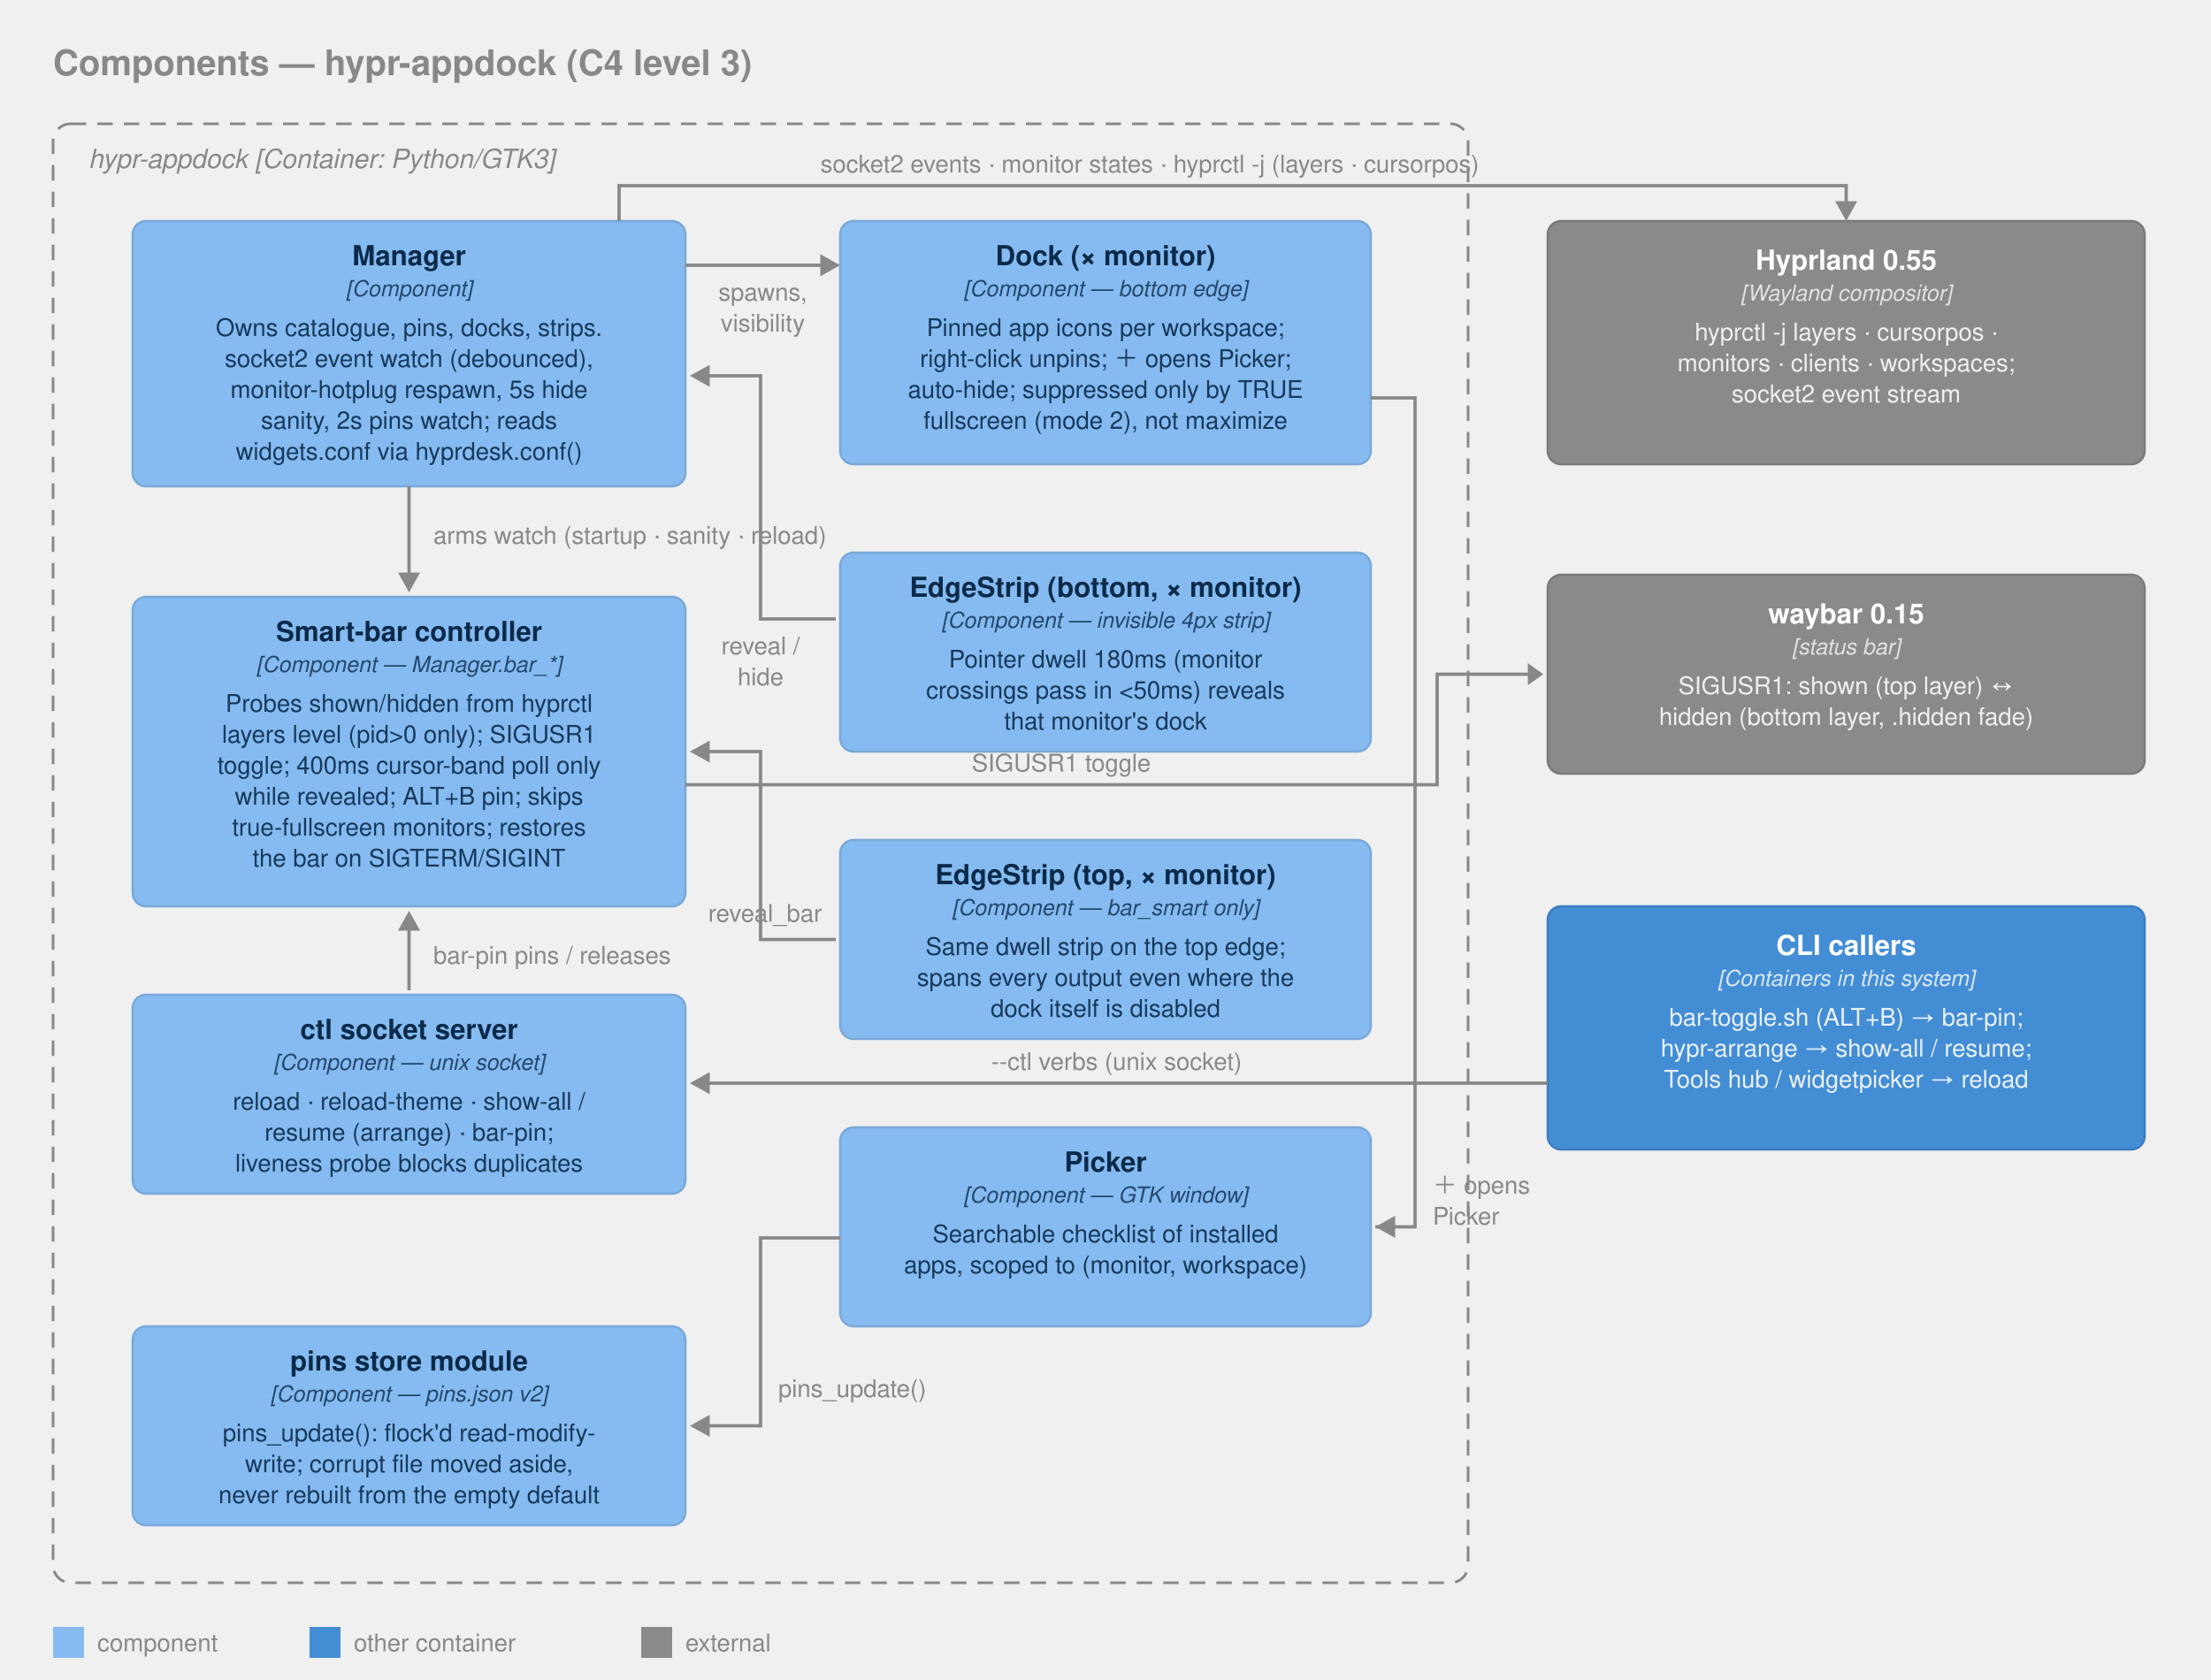
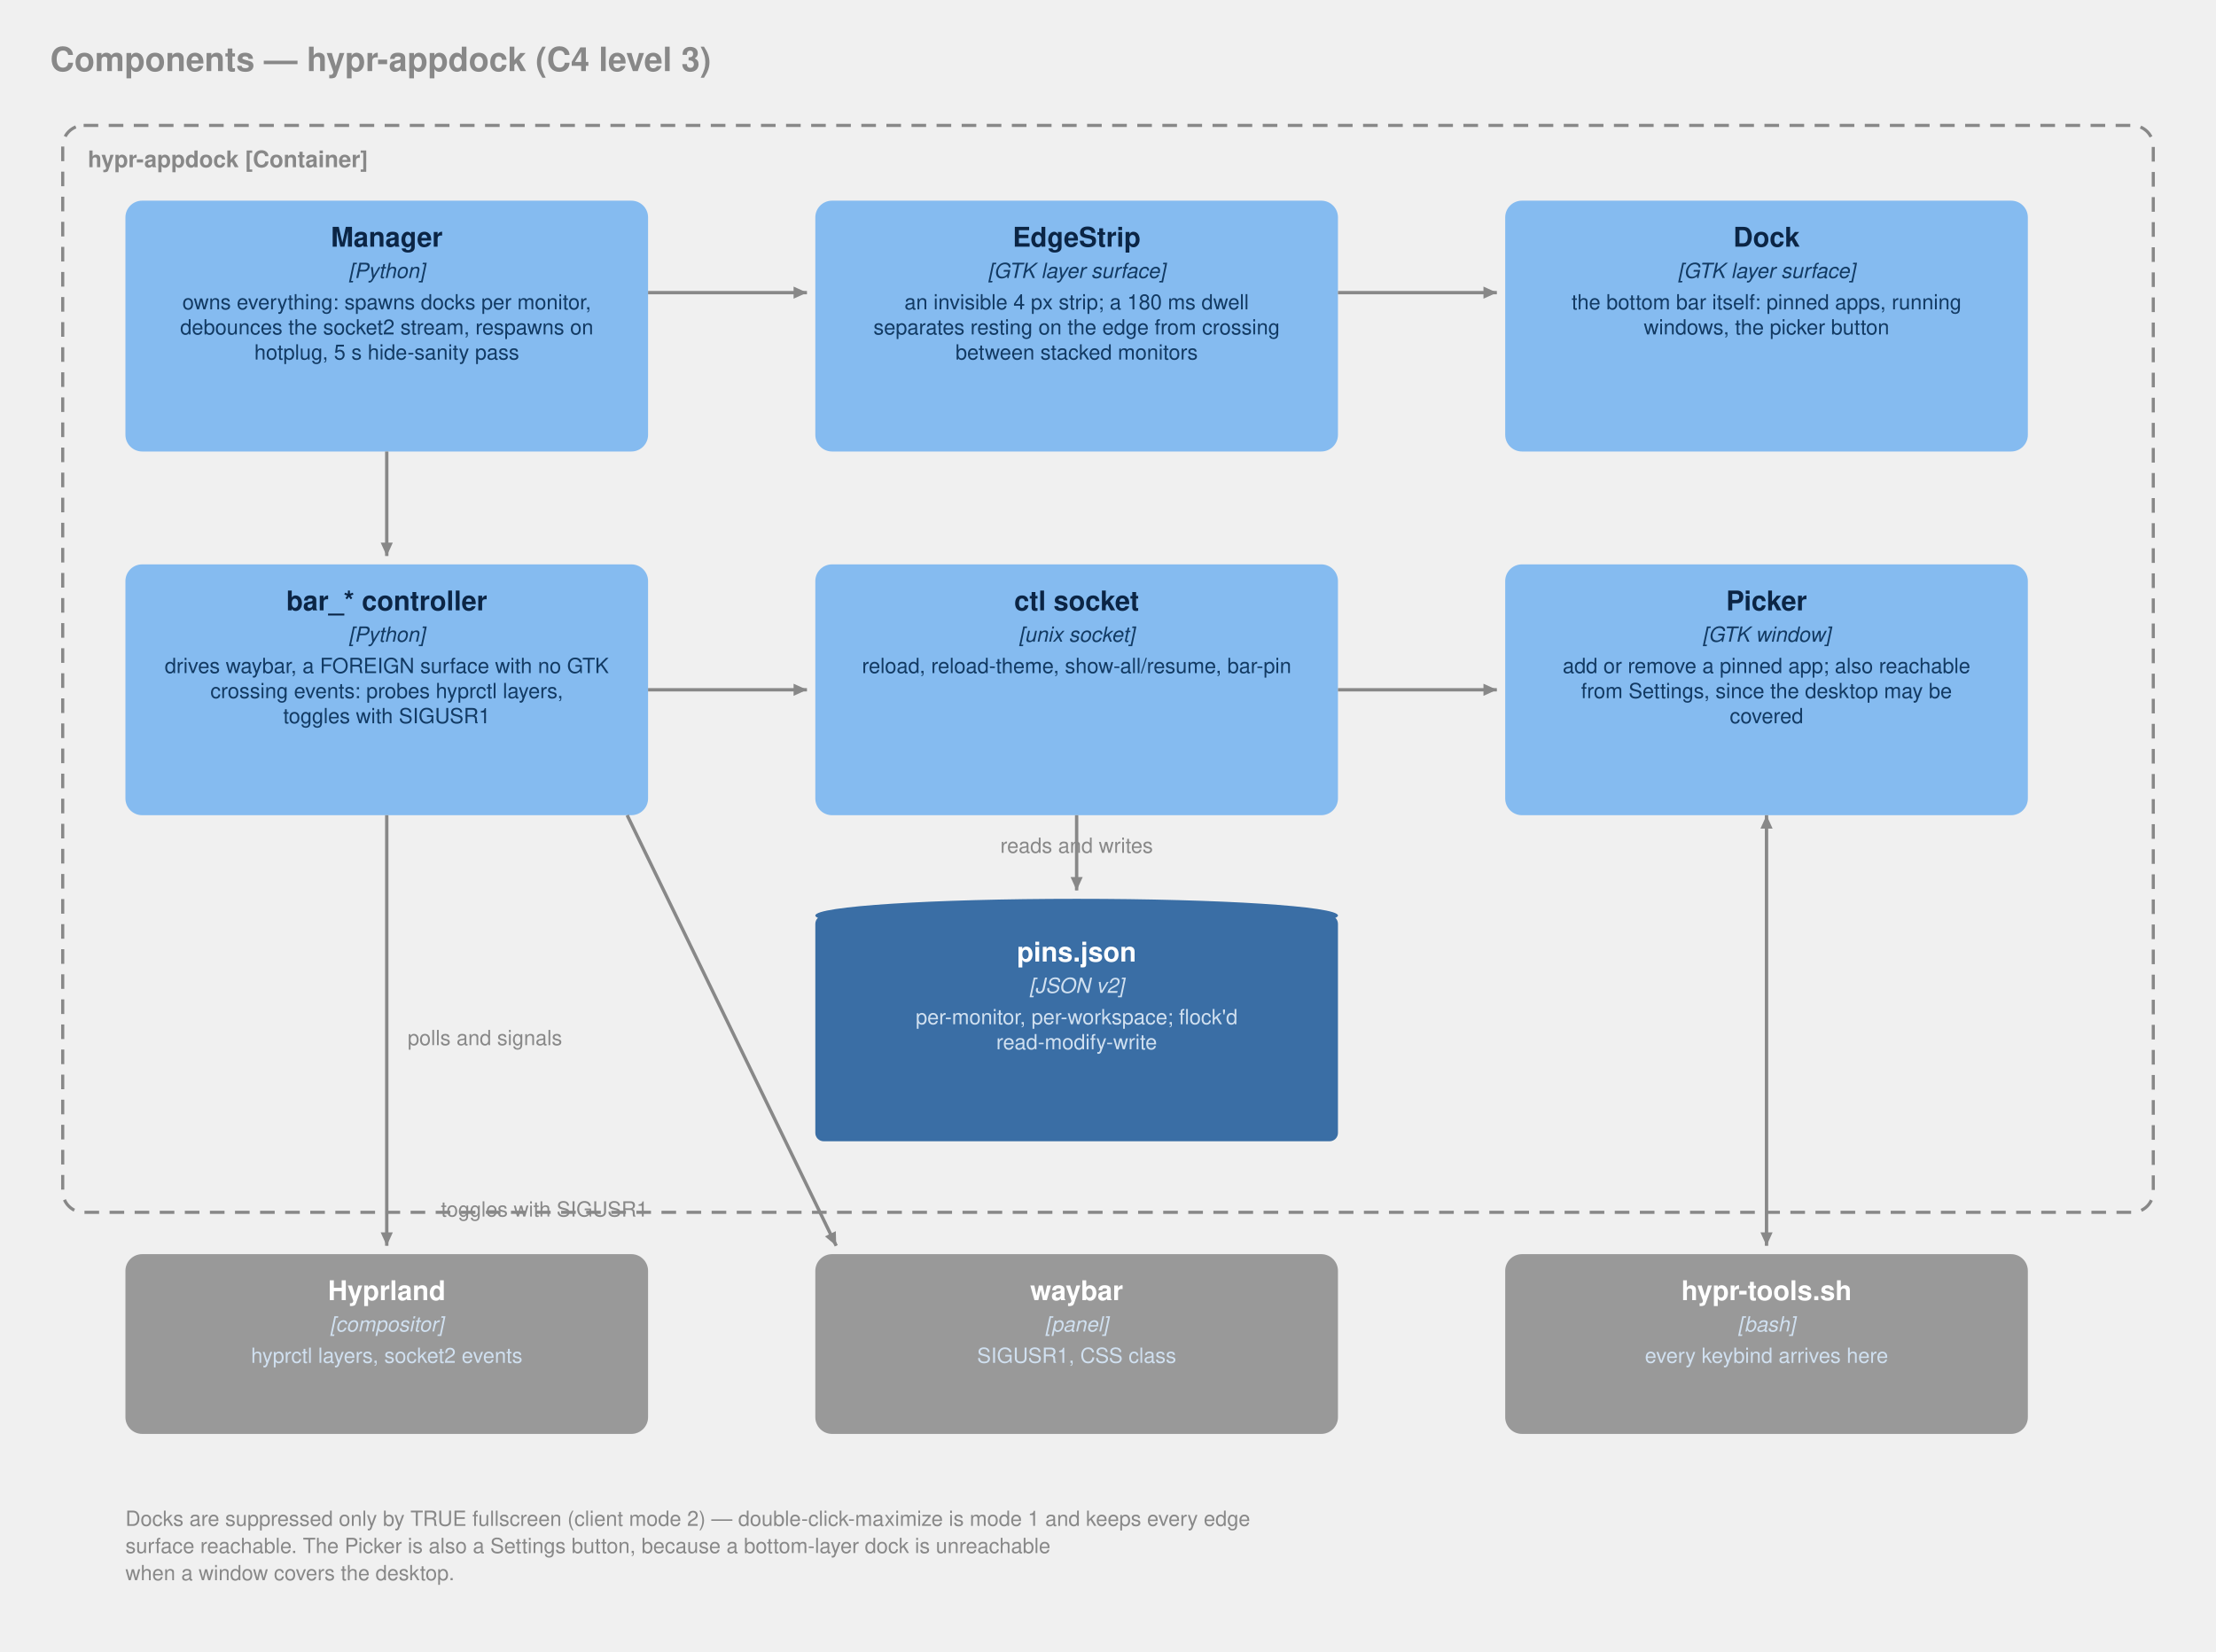
- <svg xmlns="http://www.w3.org/2000/svg" viewBox="0 0 1000 760" font-family="Segoe UI, Helvetica, Arial, sans-serif">
+ <svg xmlns="http://www.w3.org/2000/svg" viewBox="0 0 1060 790" width="900" font-family="Segoe UI, Helvetica, Arial, sans-serif">
  <text x="24" y="34" font-size="16" font-weight="700" fill="#888888">Components — hypr-appdock (C4 level 3)</text>
-   <rect x="24" y="56" width="640" height="660" rx="8" fill="none" stroke="#888888" stroke-width="1.2" stroke-dasharray="7,5" />
-   <text x="40" y="76" font-size="12" font-style="italic" fill="#888888">hypr-appdock [Container: Python/GTK3]</text>
-   <rect x="60" y="100" width="250" height="120" rx="6" fill="#85bbf0" stroke="#78a8d8" />
+   <rect x="30" y="60" width="1000" height="520" rx="10" fill="none" stroke="#888888" stroke-width="1.5" stroke-dasharray="7 5" />
+   <text x="42" y="80" font-size="11" font-weight="600" fill="#888888">hypr-appdock [Container]</text>
+   <rect x="60" y="96" width="250" height="120" rx="8" fill="#85bbf0" />
  <g text-anchor="middle">
-     <text x="185" y="120" font-size="12.5" font-weight="600" fill="#0b2a4a">Manager</text>
-     <text x="185" y="134" font-size="10" font-style="italic" fill="#23486e">[Component]</text>
-     <text x="185" y="152" font-size="11" fill="#16395c">Owns catalogue, pins, docks, strips.</text>
-     <text x="185" y="166" font-size="11" fill="#16395c">socket2 event watch (debounced),</text>
-     <text x="185" y="180" font-size="11" fill="#16395c">monitor-hotplug respawn, 5s hide</text>
-     <text x="185" y="194" font-size="11" fill="#16395c">sanity, 2s pins watch; reads</text>
-     <text x="185" y="208" font-size="11" fill="#16395c">widgets.conf via hyprdesk.conf()</text>
+     <text x="185" y="118" font-size="13" font-weight="600" fill="#0b2545">Manager</text>
+     <text x="185" y="133" font-size="10" font-style="italic" fill="#123a63">[Python]</text>
+     <text x="185" y="148" font-size="10" fill="#123a63">owns everything: spawns docks per monitor,</text>
+     <text x="185" y="160" font-size="10" fill="#123a63">debounces the socket2 stream, respawns on</text>
+     <text x="185" y="172" font-size="10" fill="#123a63">hotplug, 5 s hide-sanity pass</text>
  </g>
-   <rect x="60" y="270" width="250" height="140" rx="6" fill="#85bbf0" stroke="#78a8d8" />
+   <rect x="390" y="96" width="250" height="120" rx="8" fill="#85bbf0" />
  <g text-anchor="middle">
-     <text x="185" y="290" font-size="12.5" font-weight="600" fill="#0b2a4a">Smart-bar controller</text>
-     <text x="185" y="304" font-size="10" font-style="italic" fill="#23486e">[Component — Manager.bar_*]</text>
-     <text x="185" y="322" font-size="11" fill="#16395c">Probes shown/hidden from hyprctl</text>
-     <text x="185" y="336" font-size="11" fill="#16395c">layers level (pid&gt;0 only); SIGUSR1</text>
-     <text x="185" y="350" font-size="11" fill="#16395c">toggle; 400ms cursor-band poll only</text>
-     <text x="185" y="364" font-size="11" fill="#16395c">while revealed; ALT+B pin; skips</text>
-     <text x="185" y="378" font-size="11" fill="#16395c">true-fullscreen monitors; restores</text>
-     <text x="185" y="392" font-size="11" fill="#16395c">the bar on SIGTERM/SIGINT</text>
+     <text x="515" y="118" font-size="13" font-weight="600" fill="#0b2545">EdgeStrip</text>
+     <text x="515" y="133" font-size="10" font-style="italic" fill="#123a63">[GTK layer surface]</text>
+     <text x="515" y="148" font-size="10" fill="#123a63">an invisible 4 px strip; a 180 ms dwell</text>
+     <text x="515" y="160" font-size="10" fill="#123a63">separates resting on the edge from crossing</text>
+     <text x="515" y="172" font-size="10" fill="#123a63">between stacked monitors</text>
  </g>
-   <rect x="60" y="450" width="250" height="90" rx="6" fill="#85bbf0" stroke="#78a8d8" />
+   <rect x="720" y="96" width="250" height="120" rx="8" fill="#85bbf0" />
  <g text-anchor="middle">
-     <text x="185" y="470" font-size="12.5" font-weight="600" fill="#0b2a4a">ctl socket server</text>
-     <text x="185" y="484" font-size="10" font-style="italic" fill="#23486e">[Component — unix socket]</text>
-     <text x="185" y="502" font-size="11" fill="#16395c">reload · reload-theme · show-all /</text>
-     <text x="185" y="516" font-size="11" fill="#16395c">resume (arrange) · bar-pin;</text>
-     <text x="185" y="530" font-size="11" fill="#16395c">liveness probe blocks duplicates</text>
+     <text x="845" y="118" font-size="13" font-weight="600" fill="#0b2545">Dock</text>
+     <text x="845" y="133" font-size="10" font-style="italic" fill="#123a63">[GTK layer surface]</text>
+     <text x="845" y="148" font-size="10" fill="#123a63">the bottom bar itself: pinned apps, running</text>
+     <text x="845" y="160" font-size="10" fill="#123a63">windows, the picker button</text>
  </g>
-   <rect x="60" y="600" width="250" height="90" rx="6" fill="#85bbf0" stroke="#78a8d8" />
+   <rect x="60" y="270" width="250" height="120" rx="8" fill="#85bbf0" />
  <g text-anchor="middle">
-     <text x="185" y="620" font-size="12.5" font-weight="600" fill="#0b2a4a">pins store module</text>
-     <text x="185" y="634" font-size="10" font-style="italic" fill="#23486e">[Component — pins.json v2]</text>
-     <text x="185" y="652" font-size="11" fill="#16395c">pins_update(): flock'd read-modify-</text>
-     <text x="185" y="666" font-size="11" fill="#16395c">write; corrupt file moved aside,</text>
-     <text x="185" y="680" font-size="11" fill="#16395c">never rebuilt from the empty default</text>
+     <text x="185" y="292" font-size="13" font-weight="600" fill="#0b2545">bar_* controller</text>
+     <text x="185" y="307" font-size="10" font-style="italic" fill="#123a63">[Python]</text>
+     <text x="185" y="322" font-size="10" fill="#123a63">drives waybar, a FOREIGN surface with no GTK</text>
+     <text x="185" y="334" font-size="10" fill="#123a63">crossing events: probes hyprctl layers,</text>
+     <text x="185" y="346" font-size="10" fill="#123a63">toggles with SIGUSR1</text>
  </g>
-   <rect x="380" y="100" width="240" height="110" rx="6" fill="#85bbf0" stroke="#78a8d8" />
+   <rect x="390" y="270" width="250" height="120" rx="8" fill="#85bbf0" />
  <g text-anchor="middle">
-     <text x="500" y="120" font-size="12.5" font-weight="600" fill="#0b2a4a">Dock (× monitor)</text>
-     <text x="500" y="134" font-size="10" font-style="italic" fill="#23486e">[Component — bottom edge]</text>
-     <text x="500" y="152" font-size="11" fill="#16395c">Pinned app icons per workspace;</text>
-     <text x="500" y="166" font-size="11" fill="#16395c">right-click unpins; ＋ opens Picker;</text>
-     <text x="500" y="180" font-size="11" fill="#16395c">auto-hide; suppressed only by TRUE</text>
-     <text x="500" y="194" font-size="11" fill="#16395c">fullscreen (mode 2), not maximize</text>
+     <text x="515" y="292" font-size="13" font-weight="600" fill="#0b2545">ctl socket</text>
+     <text x="515" y="307" font-size="10" font-style="italic" fill="#123a63">[unix socket]</text>
+     <text x="515" y="322" font-size="10" fill="#123a63">reload, reload-theme, show-all/resume, bar-pin</text>
  </g>
-   <rect x="380" y="250" width="240" height="90" rx="6" fill="#85bbf0" stroke="#78a8d8" />
+   <rect x="720" y="270" width="250" height="120" rx="8" fill="#85bbf0" />
  <g text-anchor="middle">
-     <text x="500" y="270" font-size="12.5" font-weight="600" fill="#0b2a4a">EdgeStrip (bottom, × monitor)</text>
-     <text x="500" y="284" font-size="10" font-style="italic" fill="#23486e">[Component — invisible 4px strip]</text>
-     <text x="500" y="302" font-size="11" fill="#16395c">Pointer dwell 180ms (monitor</text>
-     <text x="500" y="316" font-size="11" fill="#16395c">crossings pass in &lt;50ms) reveals</text>
-     <text x="500" y="330" font-size="11" fill="#16395c">that monitor's dock</text>
+     <text x="845" y="292" font-size="13" font-weight="600" fill="#0b2545">Picker</text>
+     <text x="845" y="307" font-size="10" font-style="italic" fill="#123a63">[GTK window]</text>
+     <text x="845" y="322" font-size="10" fill="#123a63">add or remove a pinned app; also reachable</text>
+     <text x="845" y="334" font-size="10" fill="#123a63">from Settings, since the desktop may be</text>
+     <text x="845" y="346" font-size="10" fill="#123a63">covered</text>
  </g>
-   <rect x="380" y="380" width="240" height="90" rx="6" fill="#85bbf0" stroke="#78a8d8" />
+   <ellipse cx="515" cy="438" rx="125" ry="8" fill="#3a6ea5" />
+   <rect x="390" y="438" width="250" height="108" rx="4" fill="#3a6ea5" />
  <g text-anchor="middle">
-     <text x="500" y="400" font-size="12.5" font-weight="600" fill="#0b2a4a">EdgeStrip (top, × monitor)</text>
-     <text x="500" y="414" font-size="10" font-style="italic" fill="#23486e">[Component — bar_smart only]</text>
-     <text x="500" y="432" font-size="11" fill="#16395c">Same dwell strip on the top edge;</text>
-     <text x="500" y="446" font-size="11" fill="#16395c">spans every output even where the</text>
-     <text x="500" y="460" font-size="11" fill="#16395c">dock itself is disabled</text>
+     <text x="515" y="460" font-size="13" font-weight="600" fill="#ffffff">pins.json</text>
+     <text x="515" y="475" font-size="10" font-style="italic" fill="#d0e0f0">[JSON v2]</text>
+     <text x="515" y="490" font-size="10" fill="#d0e0f0">per-monitor, per-workspace; flock'd</text>
+     <text x="515" y="502" font-size="10" fill="#d0e0f0">read-modify-write</text>
  </g>
-   <rect x="380" y="510" width="240" height="90" rx="6" fill="#85bbf0" stroke="#78a8d8" />
+   <rect x="60" y="600" width="250" height="86" rx="8" fill="#999999" />
  <g text-anchor="middle">
-     <text x="500" y="530" font-size="12.5" font-weight="600" fill="#0b2a4a">Picker</text>
-     <text x="500" y="544" font-size="10" font-style="italic" fill="#23486e">[Component — GTK window]</text>
-     <text x="500" y="562" font-size="11" fill="#16395c">Searchable checklist of installed</text>
-     <text x="500" y="576" font-size="11" fill="#16395c">apps, scoped to (monitor, workspace)</text>
+     <text x="185" y="622" font-size="13" font-weight="600" fill="#ffffff">Hyprland</text>
+     <text x="185" y="637" font-size="10" font-style="italic" fill="#d0e0f0">[compositor]</text>
+     <text x="185" y="652" font-size="10" fill="#d0e0f0">hyprctl layers, socket2 events</text>
  </g>
-   <rect x="700" y="100" width="270" height="110" rx="6" fill="#8a8a8a" stroke="#7a7a7a" />
+   <rect x="390" y="600" width="250" height="86" rx="8" fill="#999999" />
  <g text-anchor="middle">
-     <text x="835" y="122" font-size="12.5" font-weight="600" fill="#ffffff">Hyprland 0.55</text>
-     <text x="835" y="136" font-size="10" font-style="italic" fill="#e2e2e2">[Wayland compositor]</text>
-     <text x="835" y="154" font-size="11" fill="#f0f0f0">hyprctl -j layers · cursorpos ·</text>
-     <text x="835" y="168" font-size="11" fill="#f0f0f0">monitors · clients · workspaces;</text>
-     <text x="835" y="182" font-size="11" fill="#f0f0f0">socket2 event stream</text>
+     <text x="515" y="622" font-size="13" font-weight="600" fill="#ffffff">waybar</text>
+     <text x="515" y="637" font-size="10" font-style="italic" fill="#d0e0f0">[panel]</text>
+     <text x="515" y="652" font-size="10" fill="#d0e0f0">SIGUSR1, CSS class</text>
  </g>
-   <rect x="700" y="260" width="270" height="90" rx="6" fill="#8a8a8a" stroke="#7a7a7a" />
+   <rect x="720" y="600" width="250" height="86" rx="8" fill="#999999" />
  <g text-anchor="middle">
-     <text x="835" y="282" font-size="12.5" font-weight="600" fill="#ffffff">waybar 0.15</text>
-     <text x="835" y="296" font-size="10" font-style="italic" fill="#e2e2e2">[status bar]</text>
-     <text x="835" y="314" font-size="11" fill="#f0f0f0">SIGUSR1: shown (top layer) ↔</text>
-     <text x="835" y="328" font-size="11" fill="#f0f0f0">hidden (bottom layer, .hidden fade)</text>
+     <text x="845" y="622" font-size="13" font-weight="600" fill="#ffffff">hypr-tools.sh</text>
+     <text x="845" y="637" font-size="10" font-style="italic" fill="#d0e0f0">[bash]</text>
+     <text x="845" y="652" font-size="10" fill="#d0e0f0">every keybind arrives here</text>
  </g>
-   <rect x="700" y="410" width="270" height="110" rx="6" fill="#438dd5" stroke="#3b7cc0" />
-   <g text-anchor="middle">
-     <text x="835" y="432" font-size="12.5" font-weight="600" fill="#ffffff">CLI callers</text>
-     <text x="835" y="446" font-size="10" font-style="italic" fill="#d8e8f8">[Containers in this system]</text>
-     <text x="835" y="464" font-size="11" fill="#eaf2fa">bar-toggle.sh (ALT+B) → bar-pin;</text>
-     <text x="835" y="478" font-size="11" fill="#eaf2fa">hypr-arrange → show-all / resume;</text>
-     <text x="835" y="492" font-size="11" fill="#eaf2fa">Tools hub / widgetpicker → reload</text>
-   </g>
-   <g stroke="#888888" stroke-width="1.5" fill="none">
-     <path d="M 310 120 L 378 120" />
-     <path d="M 378 280 L 344 280 L 344 170 L 314 170" />
-     <path d="M 185 220 L 185 266" />
-     <path d="M 378 425 L 344 425 L 344 340 L 314 340" />
-     <path d="M 185 448 L 185 414" />
-     <path d="M 280 100 L 280 84 L 835 84 L 835 96" />
-     <path d="M 310 355 L 650 355 L 650 305 L 696 305" />
-     <path d="M 620 180 L 640 180 L 640 555 L 622 555" />
-     <path d="M 380 560 L 344 560 L 344 645 L 314 645" />
-     <path d="M 700 490 L 314 490" />
-   </g>
-   <g fill="#888888">
-     <polygon points="371,115 371,125 380,120" />
-     <polygon points="321,165 321,175 312,170" />
-     <polygon points="180,259 190,259 185,268" />
-     <polygon points="321,335 321,345 312,340" />
-     <polygon points="180,421 190,421 185,412" />
-     <polygon points="830,91 840,91 835,100" />
-     <polygon points="691,300 691,310 698,305" />
-     <polygon points="631,550 631,560 622,555" />
-     <polygon points="321,640 321,650 312,645" />
-     <polygon points="321,485 321,495 312,490" />
-   </g>
-   <g font-size="11" fill="#888888">
-     <text x="345" y="136" text-anchor="middle">spawns,</text>
-     <text x="345" y="150" text-anchor="middle">visibility</text>
-     <text x="344" y="296" text-anchor="middle">reveal /</text>
-     <text x="344" y="310" text-anchor="middle">hide</text>
-     <text x="196" y="246" text-anchor="start">arms watch (startup · sanity · reload)</text>
-     <text x="346" y="417" text-anchor="middle">reveal_bar</text>
-     <text x="196" y="436" text-anchor="start">bar-pin pins / releases</text>
-     <text x="520" y="78" text-anchor="middle">socket2 events · monitor states · hyprctl -j (layers · cursorpos)</text>
-     <text x="480" y="349" text-anchor="middle">SIGUSR1 toggle</text>
-     <text x="648" y="540" text-anchor="start">＋ opens</text>
-     <text x="648" y="554" text-anchor="start">Picker</text>
-     <text x="352" y="632" text-anchor="start">pins_update()</text>
-     <text x="505" y="484" text-anchor="middle">--ctl verbs (unix socket)</text>
-   </g>
-   <rect x="24" y="736" width="14" height="14" fill="#85bbf0" />
-   <text x="44" y="747" font-size="11" fill="#888888">component</text>
-   <rect x="140" y="736" width="14" height="14" fill="#438dd5" />
-   <text x="160" y="747" font-size="11" fill="#888888">other container</text>
-   <rect x="290" y="736" width="14" height="14" fill="#8a8a8a" />
-   <text x="310" y="747" font-size="11" fill="#888888">external</text>
+   <line x1="310" y1="140" x2="386" y2="140" stroke="#888888" stroke-width="1.6" />
+   <polygon points="386.0,140.0 379.6,142.9 379.6,137.1" fill="#888888" />
+   <line x1="640" y1="140" x2="716" y2="140" stroke="#888888" stroke-width="1.6" />
+   <polygon points="716.0,140.0 709.6,142.9 709.6,137.1" fill="#888888" />
+   <line x1="185" y1="216" x2="185" y2="266" stroke="#888888" stroke-width="1.6" />
+   <polygon points="185.0,266.0 182.1,259.6 187.9,259.6" fill="#888888" />
+   <line x1="310" y1="330" x2="386" y2="330" stroke="#888888" stroke-width="1.6" />
+   <polygon points="386.0,330.0 379.6,332.9 379.6,327.1" fill="#888888" />
+   <line x1="640" y1="330" x2="716" y2="330" stroke="#888888" stroke-width="1.6" />
+   <polygon points="716.0,330.0 709.6,332.9 709.6,327.1" fill="#888888" />
+   <line x1="515" y1="390" x2="515" y2="426" stroke="#888888" stroke-width="1.6" />
+   <polygon points="515.0,426.0 512.1,419.6 517.9,419.6" fill="#888888" />
+   <text x="515" y="408" font-size="10" text-anchor="middle" fill="#888888">reads and writes</text>
+   <line x1="185" y1="390" x2="185" y2="596" stroke="#888888" stroke-width="1.6" />
+   <polygon points="185.0,596.0 182.1,589.6 187.9,589.6" fill="#888888" />
+   <text x="195" y="500" font-size="10" text-anchor="start" fill="#888888">polls and signals</text>
+   <line x1="300" y1="390" x2="400" y2="596" stroke="#888888" stroke-width="1.6" />
+   <polygon points="400.0,596.0 394.6,591.5 399.8,589.0" fill="#888888" />
+   <text x="310" y="582" font-size="10" text-anchor="end" fill="#888888">toggles with SIGUSR1</text>
+   <line x1="845" y1="390" x2="845" y2="596" stroke="#888888" stroke-width="1.6" />
+   <polygon points="845.0,596.0 842.1,589.6 847.9,589.6" fill="#888888" />
+   <polygon points="845.0,390.0 847.9,396.4 842.1,396.4" fill="#888888" />
+   <text x="60" y="730" font-size="10" text-anchor="start" fill="#888888">Docks are suppressed only by TRUE fullscreen (client mode 2) — double-click-maximize is mode 1 and keeps every edge</text>
+   <text x="60" y="743" font-size="10" text-anchor="start" fill="#888888">surface reachable. The Picker is also a Settings button, because a bottom-layer dock is unreachable</text>
+   <text x="60" y="756" font-size="10" text-anchor="start" fill="#888888">when a window covers the desktop.</text>
</svg>
